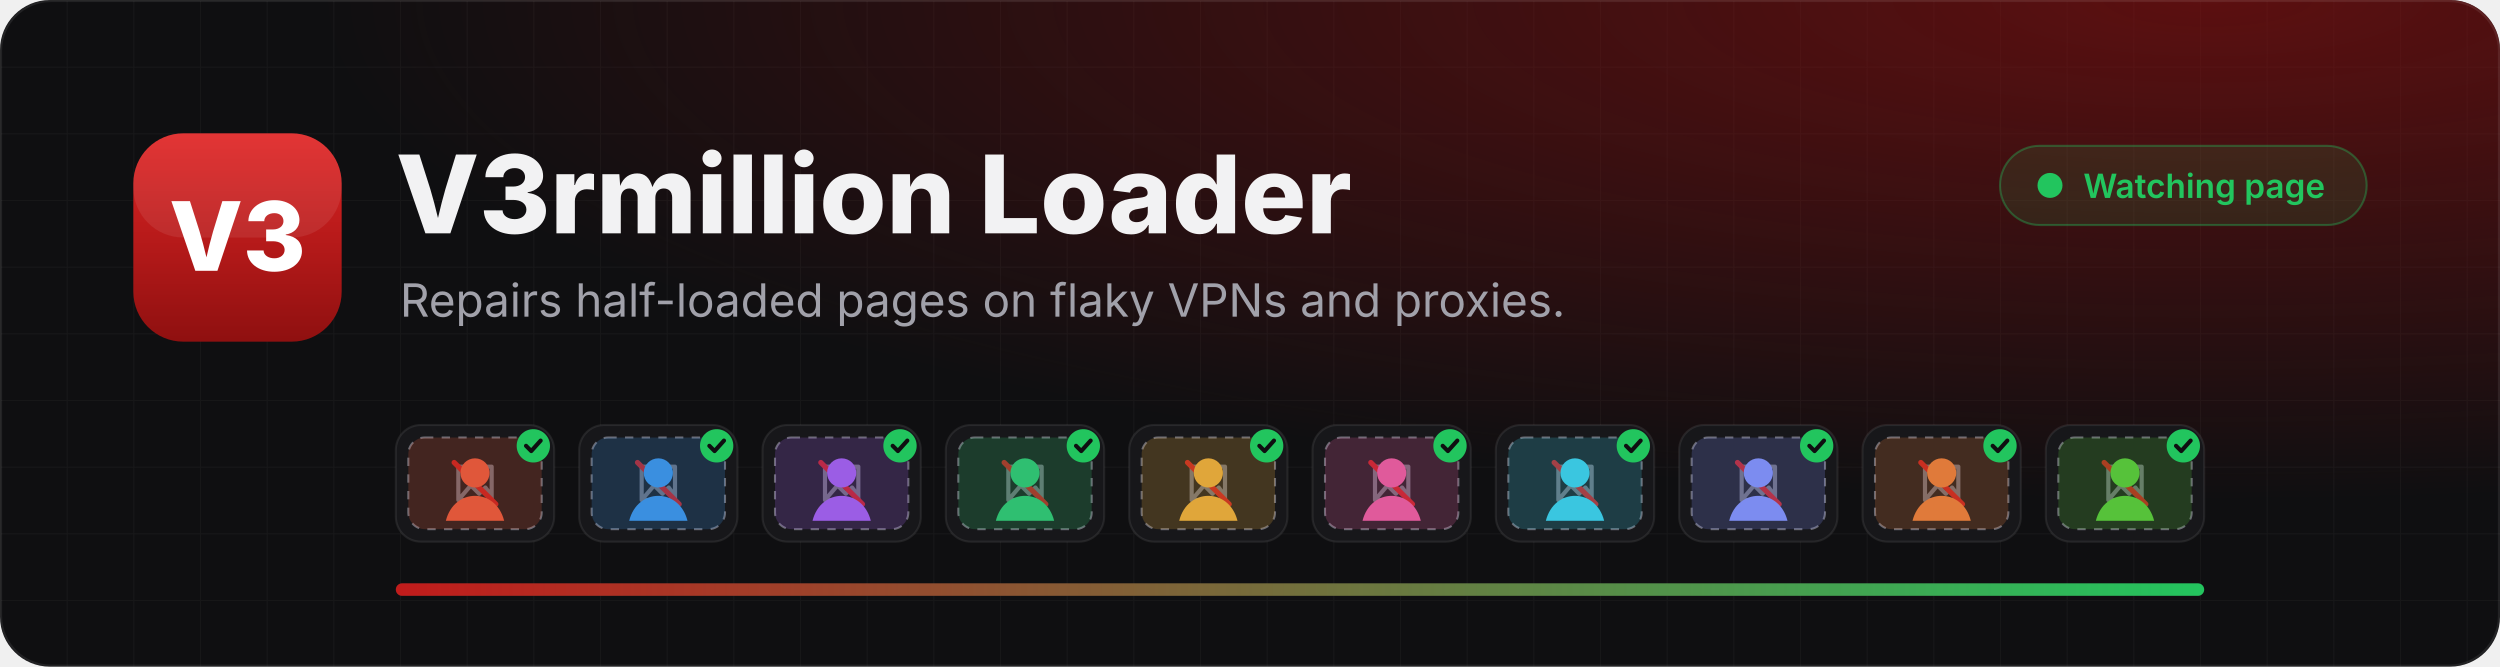
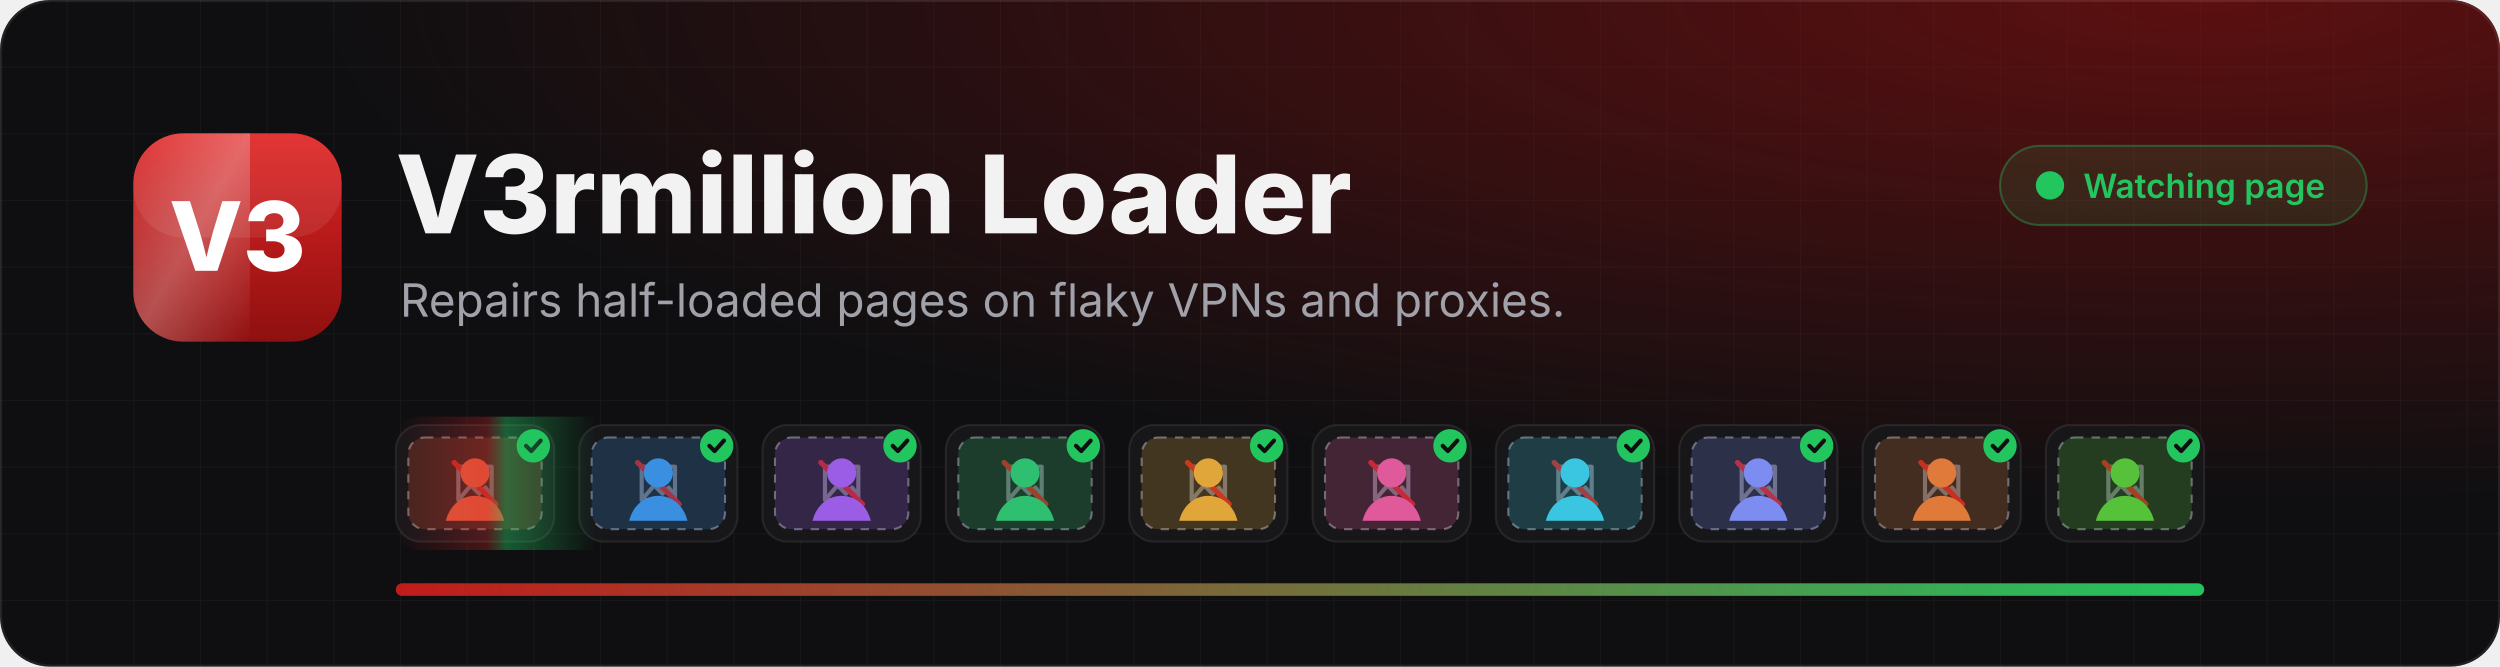
<svg xmlns="http://www.w3.org/2000/svg" width="1200" height="320" viewBox="0 0 1200 320" role="img" aria-label="V3rmillion Loader: repairs half-loaded v3rmillion.net pages">
  <defs>
    <radialGradient id="glow" cx="88%" cy="0%" r="75%">
      <stop offset="0" stop-color="#8f1010" stop-opacity=".6" />
      <stop offset="1" stop-color="#8f1010" stop-opacity="0" />
    </radialGradient>
    <linearGradient id="logo" x1="0" y1="0" x2="0" y2="1">
      <stop offset="0" stop-color="#e02424" />
      <stop offset="1" stop-color="#8f1010" />
    </linearGradient>
    <linearGradient id="bar" x1="0" x2="1">
      <stop offset="0" stop-color="#c21b1b" />
      <stop offset="1" stop-color="#22c55e" />
    </linearGradient>
+     <linearGradient id="scanBeam" x1="0" x2="1">
+       <stop offset="0" stop-color="#e02424" stop-opacity="0" />
+       <stop offset=".45" stop-color="#e02424" stop-opacity=".28" />
+       <stop offset=".55" stop-color="#22c55e" stop-opacity=".42" />
+       <stop offset="1" stop-color="#22c55e" stop-opacity="0" />
+     </linearGradient>
+     <linearGradient id="logoSheen" x1="0" y1="0" x2="1" y2="1">
+       <stop offset="0" stop-color="#ffffff" stop-opacity="0" />
+       <stop offset=".5" stop-color="#ffffff" stop-opacity=".26" />
+       <stop offset="1" stop-color="#ffffff" stop-opacity="0" />
+     </linearGradient>
    <pattern id="grid" width="32" height="32" patternUnits="userSpaceOnUse">
      <path d="M32 0H0V32" fill="none" stroke="#ffffff" stroke-opacity=".035" />
    </pattern>
    <clipPath id="card">
      <rect width="1200" height="320" rx="24" />
+     </clipPath>
+     <clipPath id="tileStrip">
+       <rect x="188" y="200" width="872" height="64" rx="14" />
+     </clipPath>
+     <clipPath id="logoClip">
+       <rect x="64" y="64" width="100" height="100" rx="24" />
    </clipPath>
  </defs>
  <style>
    .pop{transform-box:fill-box;transform-origin:center}
    @keyframes fx0{0%,12%{opacity:0;transform:scale(.6)}15%{opacity:1;transform:scale(1.08)}17%,88%{opacity:1;transform:scale(1)}94%,100%{opacity:0;transform:scale(1)}}
@keyframes bx0{0%,12%{opacity:1}15%,90%{opacity:0}97%,100%{opacity:1}}
.f0{animation:fx0 8s ease-out infinite}.b0{animation:bx0 8s ease-out infinite}
@keyframes fx1{0%,18.5%{opacity:0;transform:scale(.6)}21.5%{opacity:1;transform:scale(1.08)}23.5%,88%{opacity:1;transform:scale(1)}94%,100%{opacity:0;transform:scale(1)}}
@keyframes bx1{0%,18.5%{opacity:1}21.5%,90%{opacity:0}97%,100%{opacity:1}}
.f1{animation:fx1 8s ease-out infinite}.b1{animation:bx1 8s ease-out infinite}
@keyframes fx2{0%,25%{opacity:0;transform:scale(.6)}28%{opacity:1;transform:scale(1.08)}30%,88%{opacity:1;transform:scale(1)}94%,100%{opacity:0;transform:scale(1)}}
@keyframes bx2{0%,25%{opacity:1}28%,90%{opacity:0}97%,100%{opacity:1}}
.f2{animation:fx2 8s ease-out infinite}.b2{animation:bx2 8s ease-out infinite}
@keyframes fx3{0%,31.5%{opacity:0;transform:scale(.6)}34.5%{opacity:1;transform:scale(1.08)}36.5%,88%{opacity:1;transform:scale(1)}94%,100%{opacity:0;transform:scale(1)}}
@keyframes bx3{0%,31.5%{opacity:1}34.5%,90%{opacity:0}97%,100%{opacity:1}}
.f3{animation:fx3 8s ease-out infinite}.b3{animation:bx3 8s ease-out infinite}
@keyframes fx4{0%,38%{opacity:0;transform:scale(.6)}41%{opacity:1;transform:scale(1.08)}43%,88%{opacity:1;transform:scale(1)}94%,100%{opacity:0;transform:scale(1)}}
@keyframes bx4{0%,38%{opacity:1}41%,90%{opacity:0}97%,100%{opacity:1}}
.f4{animation:fx4 8s ease-out infinite}.b4{animation:bx4 8s ease-out infinite}
@keyframes fx5{0%,44.5%{opacity:0;transform:scale(.6)}47.5%{opacity:1;transform:scale(1.08)}49.5%,88%{opacity:1;transform:scale(1)}94%,100%{opacity:0;transform:scale(1)}}
@keyframes bx5{0%,44.5%{opacity:1}47.5%,90%{opacity:0}97%,100%{opacity:1}}
.f5{animation:fx5 8s ease-out infinite}.b5{animation:bx5 8s ease-out infinite}
@keyframes fx6{0%,51%{opacity:0;transform:scale(.6)}54%{opacity:1;transform:scale(1.08)}56%,88%{opacity:1;transform:scale(1)}94%,100%{opacity:0;transform:scale(1)}}
@keyframes bx6{0%,51%{opacity:1}54%,90%{opacity:0}97%,100%{opacity:1}}
.f6{animation:fx6 8s ease-out infinite}.b6{animation:bx6 8s ease-out infinite}
@keyframes fx7{0%,57.5%{opacity:0;transform:scale(.6)}60.5%{opacity:1;transform:scale(1.08)}62.5%,88%{opacity:1;transform:scale(1)}94%,100%{opacity:0;transform:scale(1)}}
@keyframes bx7{0%,57.5%{opacity:1}60.5%,90%{opacity:0}97%,100%{opacity:1}}
.f7{animation:fx7 8s ease-out infinite}.b7{animation:bx7 8s ease-out infinite}
@keyframes fx8{0%,64%{opacity:0;transform:scale(.6)}67%{opacity:1;transform:scale(1.08)}69%,88%{opacity:1;transform:scale(1)}94%,100%{opacity:0;transform:scale(1)}}
@keyframes bx8{0%,64%{opacity:1}67%,90%{opacity:0}97%,100%{opacity:1}}
.f8{animation:fx8 8s ease-out infinite}.b8{animation:bx8 8s ease-out infinite}
@keyframes fx9{0%,70.5%{opacity:0;transform:scale(.6)}73.5%{opacity:1;transform:scale(1.08)}75.5%,88%{opacity:1;transform:scale(1)}94%,100%{opacity:0;transform:scale(1)}}
@keyframes bx9{0%,70.5%{opacity:1}73.5%,90%{opacity:0}97%,100%{opacity:1}}
.f9{animation:fx9 8s ease-out infinite}.b9{animation:bx9 8s ease-out infinite}

    @keyframes fill{0%,12%{transform:scaleX(0)}75.5%,88%{transform:scaleX(1)}94%,100%{transform:scaleX(0)}}
    .fill{transform-box:fill-box;transform-origin:left;animation:fill 8s ease-in-out infinite}
    @keyframes pulse{0%,100%{opacity:1}50%{opacity:.25}}
    .dot{animation:pulse 1.6s ease-in-out infinite}
+     @keyframes sonar{0%{transform:scale(1);opacity:.7}100%{transform:scale(2.2);opacity:0}}
+     .sonar{transform-box:fill-box;transform-origin:center;animation:sonar 2.2s ease-out infinite}
+     @keyframes beamScan{0%,8%{transform:translateX(-120px);opacity:0}12%{opacity:1}76%{transform:translateX(900px);opacity:1}82%,100%{transform:translateX(940px);opacity:0}}
+     .scan-beam{animation:beamScan 8s linear infinite}
+     @keyframes glowBreath{0%,100%{opacity:.85}50%{opacity:1}}
+     .glow-layer{animation:glowBreath 4.5s ease-in-out infinite}
+     @keyframes sheenMove{0%,72%{transform:translateX(-130px)}100%{transform:translateX(150px)}}
+     .sheen{animation:sheenMove 6.5s ease-in-out infinite}
  </style>
  <g clip-path="url(#card)">
    <rect width="1200" height="320" fill="#0f0f11" />
    <rect width="1200" height="320" fill="url(#grid)" />
-     <rect width="1200" height="320" fill="url(#glow)" />
+     <rect class="glow-layer" width="1200" height="320" fill="url(#glow)" />
  </g>
  <rect x=".5" y=".5" width="1199" height="319" rx="24" fill="none" stroke="#ffffff" stroke-opacity=".08" />
  <rect x="64" y="64" width="100" height="100" rx="24" fill="url(#logo)" />
  <rect x="64" y="64" width="100" height="50" rx="24" fill="#ffffff" fill-opacity=".08" />
+   <g clip-path="url(#logoClip)">
+     <rect class="sheen" x="64" y="64" width="56" height="100" fill="url(#logoSheen)" />
+   </g>
  <text x="114" y="130" text-anchor="middle" font-family="'Segoe UI', Inter, Helvetica, Arial, sans-serif" font-size="46" font-weight="800" fill="#ffffff">V3</text>
  <text x="190" y="112" font-family="'Segoe UI', Inter, Helvetica, Arial, sans-serif" font-size="52" font-weight="800" fill="#f2f2f3">V3rmillion Loader</text>
  <text x="192" y="152" font-family="'Segoe UI', Inter, Helvetica, Arial, sans-serif" font-size="22" fill="#a1a1aa">Repairs half-loaded pages on flaky VPNs and proxies.</text>
  <g transform="translate(960 70)">
    <rect width="176" height="38" rx="19" fill="#22c55e" fill-opacity=".12" stroke="#22c55e" stroke-opacity=".35" />
+     <circle class="sonar" cx="24" cy="19" r="6" fill="none" stroke="#22c55e" stroke-width="1.6" />
    <circle class="dot" cx="24" cy="19" r="6" fill="#22c55e" />
    <text x="40" y="25" font-family="'Segoe UI', Inter, Helvetica, Arial, sans-serif" font-size="16" font-weight="600" fill="#22c55e">Watching page</text>
  </g>
  <g transform="translate(190 204)">
    <rect width="76" height="56" rx="12" fill="#17171a" stroke="#ffffff" stroke-opacity=".08" />
    <g class="b0">
      <rect x="6" y="6" width="64" height="44" rx="8" fill="none" stroke="#6b6b74" stroke-dasharray="4 4" />
      <path d="M30 20h16v16H30z M30 36l6-7 4 4 3-3 3 4" fill="none" stroke="#6b6b74" stroke-width="2" stroke-linejoin="round" />
      <path d="M28 18l20 20" stroke="#c21b1b" stroke-width="2.5" stroke-linecap="round" />
    </g>
    <g class="f0 pop">
      <rect x="6" y="6" width="64" height="44" rx="8" fill="#e0573a" fill-opacity=".22" />
      <circle cx="38" cy="23" r="7" fill="#e0573a" />
      <path d="M24 46c2-8 8-12 14-12s12 4 14 12z" fill="#e0573a" />
      <circle cx="66" cy="10" r="8" fill="#22c55e" />
      <path d="M62.5 10l2.5 2.5 4.5-5" fill="none" stroke="#0f0f11" stroke-width="2" stroke-linecap="round" stroke-linejoin="round" />
    </g>
  </g>
  <g transform="translate(278 204)">
    <rect width="76" height="56" rx="12" fill="#17171a" stroke="#ffffff" stroke-opacity=".08" />
    <g class="b1">
      <rect x="6" y="6" width="64" height="44" rx="8" fill="none" stroke="#6b6b74" stroke-dasharray="4 4" />
      <path d="M30 20h16v16H30z M30 36l6-7 4 4 3-3 3 4" fill="none" stroke="#6b6b74" stroke-width="2" stroke-linejoin="round" />
      <path d="M28 18l20 20" stroke="#c21b1b" stroke-width="2.5" stroke-linecap="round" />
    </g>
    <g class="f1 pop">
      <rect x="6" y="6" width="64" height="44" rx="8" fill="#3a8fe0" fill-opacity=".22" />
      <circle cx="38" cy="23" r="7" fill="#3a8fe0" />
      <path d="M24 46c2-8 8-12 14-12s12 4 14 12z" fill="#3a8fe0" />
      <circle cx="66" cy="10" r="8" fill="#22c55e" />
      <path d="M62.5 10l2.5 2.5 4.5-5" fill="none" stroke="#0f0f11" stroke-width="2" stroke-linecap="round" stroke-linejoin="round" />
    </g>
  </g>
  <g transform="translate(366 204)">
    <rect width="76" height="56" rx="12" fill="#17171a" stroke="#ffffff" stroke-opacity=".08" />
    <g class="b2">
      <rect x="6" y="6" width="64" height="44" rx="8" fill="none" stroke="#6b6b74" stroke-dasharray="4 4" />
      <path d="M30 20h16v16H30z M30 36l6-7 4 4 3-3 3 4" fill="none" stroke="#6b6b74" stroke-width="2" stroke-linejoin="round" />
      <path d="M28 18l20 20" stroke="#c21b1b" stroke-width="2.5" stroke-linecap="round" />
    </g>
    <g class="f2 pop">
      <rect x="6" y="6" width="64" height="44" rx="8" fill="#9b5de5" fill-opacity=".22" />
      <circle cx="38" cy="23" r="7" fill="#9b5de5" />
      <path d="M24 46c2-8 8-12 14-12s12 4 14 12z" fill="#9b5de5" />
      <circle cx="66" cy="10" r="8" fill="#22c55e" />
      <path d="M62.5 10l2.5 2.5 4.5-5" fill="none" stroke="#0f0f11" stroke-width="2" stroke-linecap="round" stroke-linejoin="round" />
    </g>
  </g>
  <g transform="translate(454 204)">
    <rect width="76" height="56" rx="12" fill="#17171a" stroke="#ffffff" stroke-opacity=".08" />
    <g class="b3">
      <rect x="6" y="6" width="64" height="44" rx="8" fill="none" stroke="#6b6b74" stroke-dasharray="4 4" />
      <path d="M30 20h16v16H30z M30 36l6-7 4 4 3-3 3 4" fill="none" stroke="#6b6b74" stroke-width="2" stroke-linejoin="round" />
      <path d="M28 18l20 20" stroke="#c21b1b" stroke-width="2.5" stroke-linecap="round" />
    </g>
    <g class="f3 pop">
      <rect x="6" y="6" width="64" height="44" rx="8" fill="#2fbf71" fill-opacity=".22" />
      <circle cx="38" cy="23" r="7" fill="#2fbf71" />
      <path d="M24 46c2-8 8-12 14-12s12 4 14 12z" fill="#2fbf71" />
      <circle cx="66" cy="10" r="8" fill="#22c55e" />
      <path d="M62.5 10l2.5 2.5 4.5-5" fill="none" stroke="#0f0f11" stroke-width="2" stroke-linecap="round" stroke-linejoin="round" />
    </g>
  </g>
  <g transform="translate(542 204)">
    <rect width="76" height="56" rx="12" fill="#17171a" stroke="#ffffff" stroke-opacity=".08" />
    <g class="b4">
      <rect x="6" y="6" width="64" height="44" rx="8" fill="none" stroke="#6b6b74" stroke-dasharray="4 4" />
      <path d="M30 20h16v16H30z M30 36l6-7 4 4 3-3 3 4" fill="none" stroke="#6b6b74" stroke-width="2" stroke-linejoin="round" />
      <path d="M28 18l20 20" stroke="#c21b1b" stroke-width="2.5" stroke-linecap="round" />
    </g>
    <g class="f4 pop">
      <rect x="6" y="6" width="64" height="44" rx="8" fill="#e0a63a" fill-opacity=".22" />
      <circle cx="38" cy="23" r="7" fill="#e0a63a" />
      <path d="M24 46c2-8 8-12 14-12s12 4 14 12z" fill="#e0a63a" />
      <circle cx="66" cy="10" r="8" fill="#22c55e" />
      <path d="M62.5 10l2.5 2.5 4.5-5" fill="none" stroke="#0f0f11" stroke-width="2" stroke-linecap="round" stroke-linejoin="round" />
    </g>
  </g>
  <g transform="translate(630 204)">
    <rect width="76" height="56" rx="12" fill="#17171a" stroke="#ffffff" stroke-opacity=".08" />
    <g class="b5">
      <rect x="6" y="6" width="64" height="44" rx="8" fill="none" stroke="#6b6b74" stroke-dasharray="4 4" />
      <path d="M30 20h16v16H30z M30 36l6-7 4 4 3-3 3 4" fill="none" stroke="#6b6b74" stroke-width="2" stroke-linejoin="round" />
      <path d="M28 18l20 20" stroke="#c21b1b" stroke-width="2.5" stroke-linecap="round" />
    </g>
    <g class="f5 pop">
      <rect x="6" y="6" width="64" height="44" rx="8" fill="#e05a9b" fill-opacity=".22" />
      <circle cx="38" cy="23" r="7" fill="#e05a9b" />
      <path d="M24 46c2-8 8-12 14-12s12 4 14 12z" fill="#e05a9b" />
      <circle cx="66" cy="10" r="8" fill="#22c55e" />
      <path d="M62.5 10l2.5 2.5 4.5-5" fill="none" stroke="#0f0f11" stroke-width="2" stroke-linecap="round" stroke-linejoin="round" />
    </g>
  </g>
  <g transform="translate(718 204)">
    <rect width="76" height="56" rx="12" fill="#17171a" stroke="#ffffff" stroke-opacity=".08" />
    <g class="b6">
      <rect x="6" y="6" width="64" height="44" rx="8" fill="none" stroke="#6b6b74" stroke-dasharray="4 4" />
      <path d="M30 20h16v16H30z M30 36l6-7 4 4 3-3 3 4" fill="none" stroke="#6b6b74" stroke-width="2" stroke-linejoin="round" />
      <path d="M28 18l20 20" stroke="#c21b1b" stroke-width="2.5" stroke-linecap="round" />
    </g>
    <g class="f6 pop">
      <rect x="6" y="6" width="64" height="44" rx="8" fill="#3ac6e0" fill-opacity=".22" />
      <circle cx="38" cy="23" r="7" fill="#3ac6e0" />
      <path d="M24 46c2-8 8-12 14-12s12 4 14 12z" fill="#3ac6e0" />
      <circle cx="66" cy="10" r="8" fill="#22c55e" />
      <path d="M62.5 10l2.5 2.5 4.5-5" fill="none" stroke="#0f0f11" stroke-width="2" stroke-linecap="round" stroke-linejoin="round" />
    </g>
  </g>
  <g transform="translate(806 204)">
    <rect width="76" height="56" rx="12" fill="#17171a" stroke="#ffffff" stroke-opacity=".08" />
    <g class="b7">
      <rect x="6" y="6" width="64" height="44" rx="8" fill="none" stroke="#6b6b74" stroke-dasharray="4 4" />
      <path d="M30 20h16v16H30z M30 36l6-7 4 4 3-3 3 4" fill="none" stroke="#6b6b74" stroke-width="2" stroke-linejoin="round" />
      <path d="M28 18l20 20" stroke="#c21b1b" stroke-width="2.5" stroke-linecap="round" />
    </g>
    <g class="f7 pop">
      <rect x="6" y="6" width="64" height="44" rx="8" fill="#7c8cf0" fill-opacity=".22" />
      <circle cx="38" cy="23" r="7" fill="#7c8cf0" />
      <path d="M24 46c2-8 8-12 14-12s12 4 14 12z" fill="#7c8cf0" />
      <circle cx="66" cy="10" r="8" fill="#22c55e" />
      <path d="M62.5 10l2.5 2.5 4.5-5" fill="none" stroke="#0f0f11" stroke-width="2" stroke-linecap="round" stroke-linejoin="round" />
    </g>
  </g>
  <g transform="translate(894 204)">
    <rect width="76" height="56" rx="12" fill="#17171a" stroke="#ffffff" stroke-opacity=".08" />
    <g class="b8">
      <rect x="6" y="6" width="64" height="44" rx="8" fill="none" stroke="#6b6b74" stroke-dasharray="4 4" />
      <path d="M30 20h16v16H30z M30 36l6-7 4 4 3-3 3 4" fill="none" stroke="#6b6b74" stroke-width="2" stroke-linejoin="round" />
      <path d="M28 18l20 20" stroke="#c21b1b" stroke-width="2.5" stroke-linecap="round" />
    </g>
    <g class="f8 pop">
      <rect x="6" y="6" width="64" height="44" rx="8" fill="#e07a3a" fill-opacity=".22" />
      <circle cx="38" cy="23" r="7" fill="#e07a3a" />
      <path d="M24 46c2-8 8-12 14-12s12 4 14 12z" fill="#e07a3a" />
      <circle cx="66" cy="10" r="8" fill="#22c55e" />
      <path d="M62.5 10l2.5 2.5 4.5-5" fill="none" stroke="#0f0f11" stroke-width="2" stroke-linecap="round" stroke-linejoin="round" />
    </g>
  </g>
  <g transform="translate(982 204)">
    <rect width="76" height="56" rx="12" fill="#17171a" stroke="#ffffff" stroke-opacity=".08" />
    <g class="b9">
      <rect x="6" y="6" width="64" height="44" rx="8" fill="none" stroke="#6b6b74" stroke-dasharray="4 4" />
      <path d="M30 20h16v16H30z M30 36l6-7 4 4 3-3 3 4" fill="none" stroke="#6b6b74" stroke-width="2" stroke-linejoin="round" />
      <path d="M28 18l20 20" stroke="#c21b1b" stroke-width="2.5" stroke-linecap="round" />
    </g>
    <g class="f9 pop">
      <rect x="6" y="6" width="64" height="44" rx="8" fill="#56c23a" fill-opacity=".22" />
      <circle cx="38" cy="23" r="7" fill="#56c23a" />
      <path d="M24 46c2-8 8-12 14-12s12 4 14 12z" fill="#56c23a" />
      <circle cx="66" cy="10" r="8" fill="#22c55e" />
      <path d="M62.5 10l2.5 2.5 4.5-5" fill="none" stroke="#0f0f11" stroke-width="2" stroke-linecap="round" stroke-linejoin="round" />
    </g>
  </g>
+   <g clip-path="url(#tileStrip)" pointer-events="none">
+     <rect class="scan-beam" x="190" y="200" width="96" height="64" fill="url(#scanBeam)" />
+   </g>
  <rect x="190" y="280" width="868" height="6" rx="3" fill="#ffffff" fill-opacity=".07" />
  <rect class="fill" x="190" y="280" width="868" height="6" rx="3" fill="url(#bar)" />
</svg>
